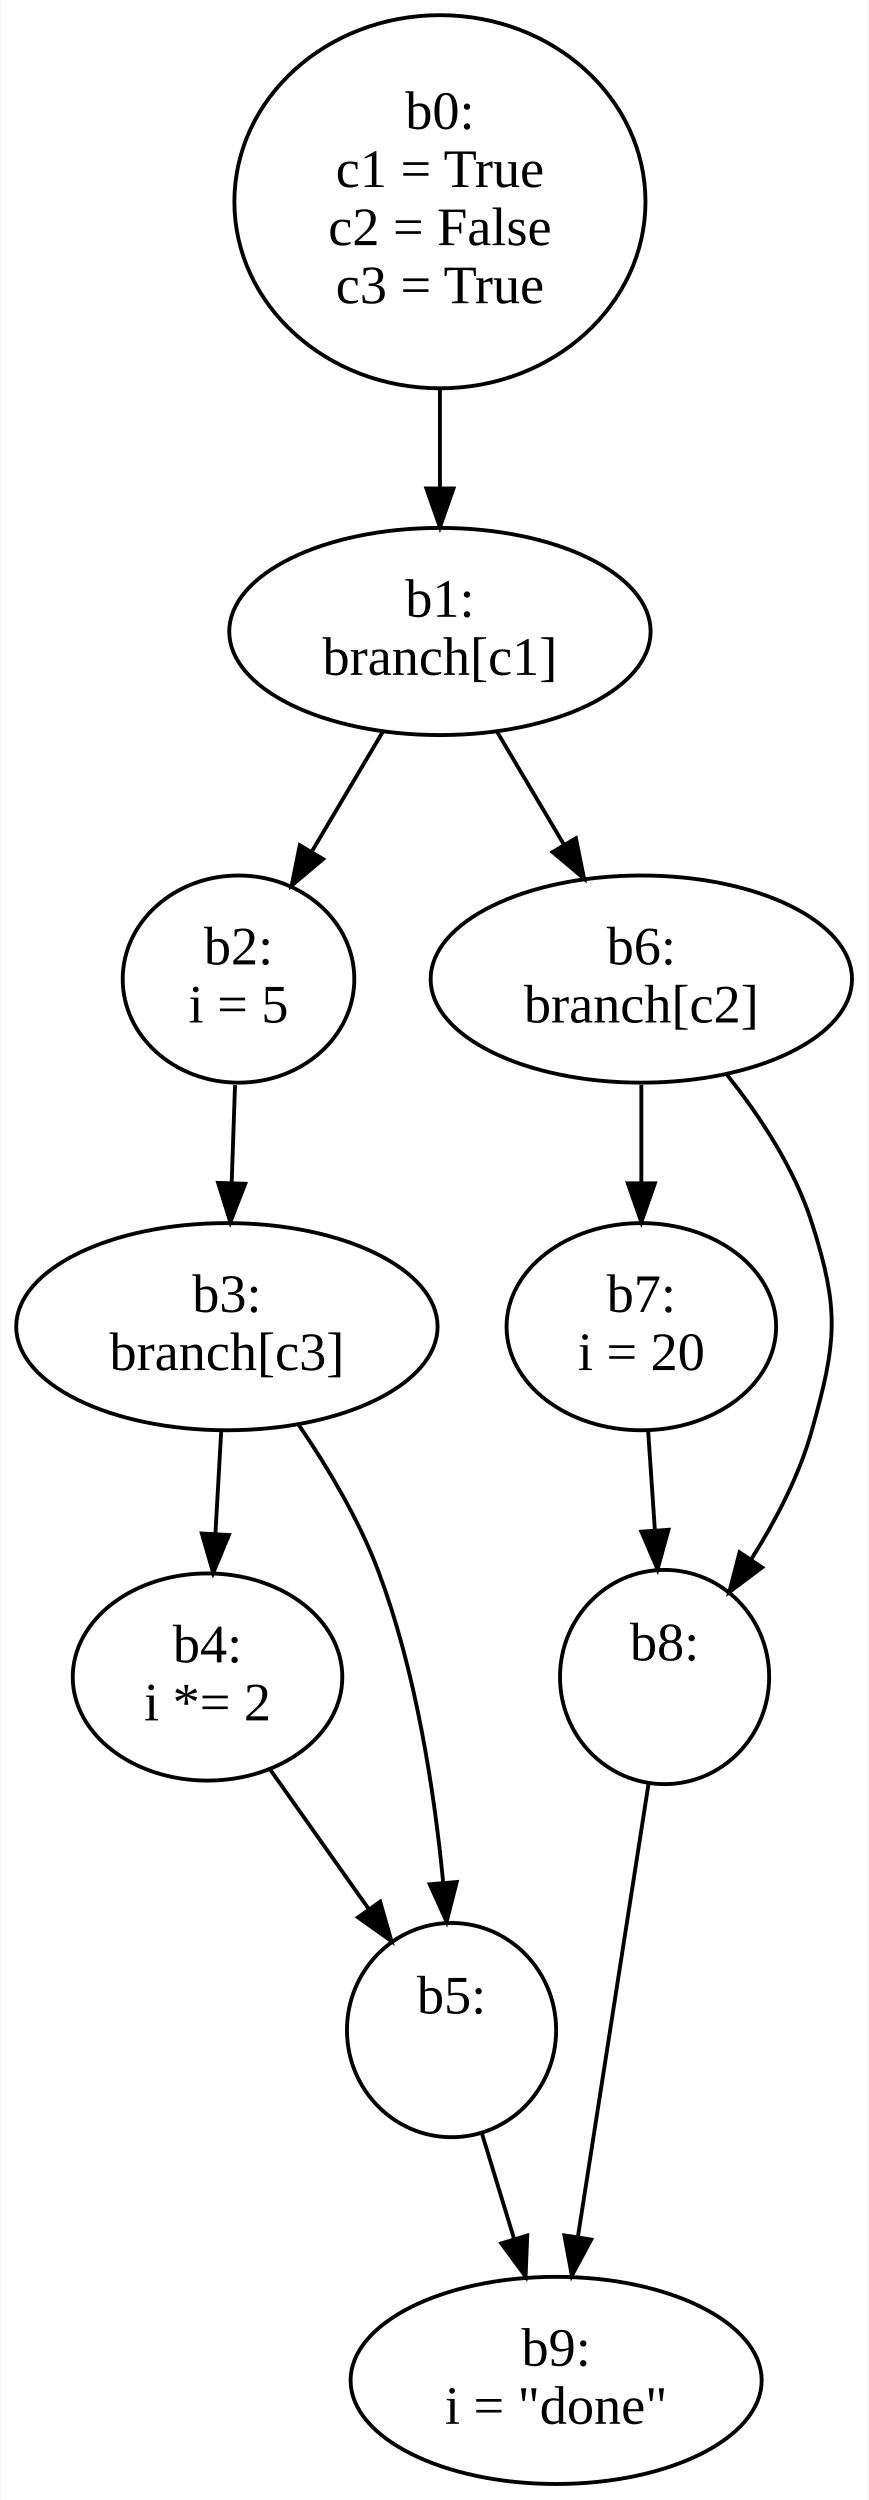
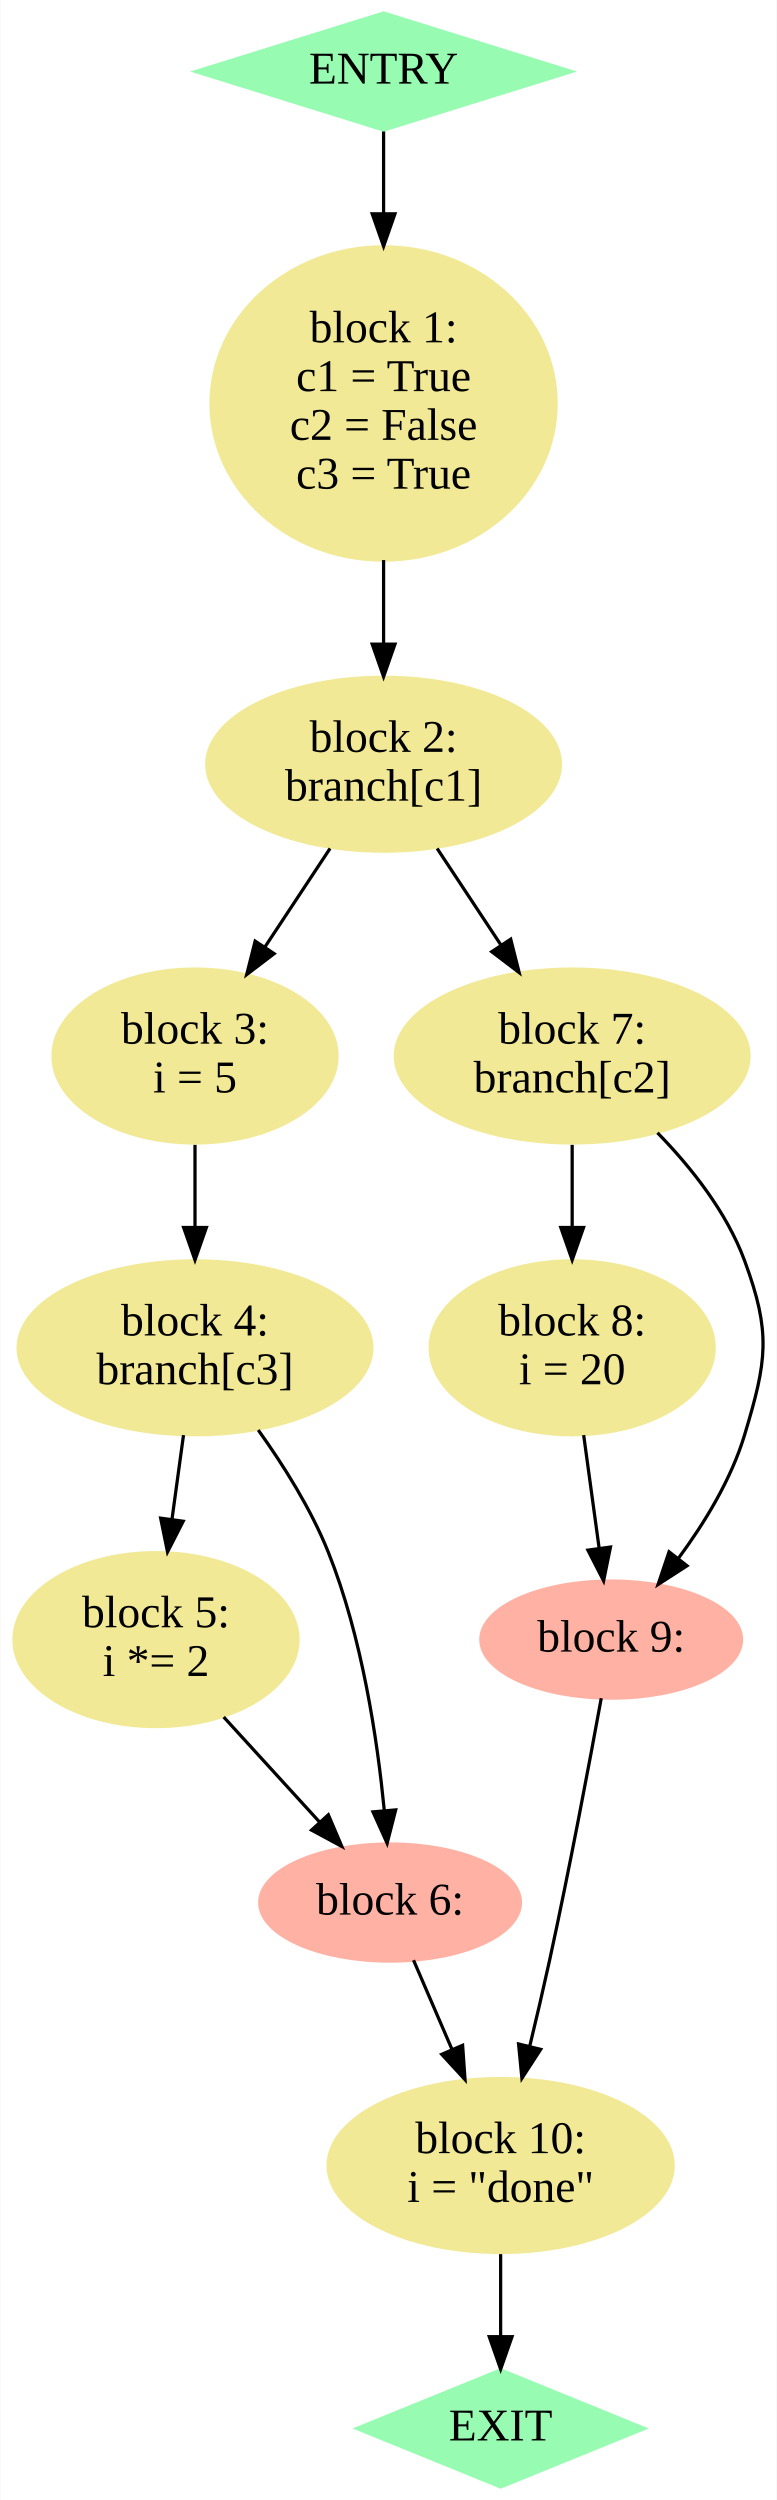
- <svg xmlns="http://www.w3.org/2000/svg" width="224pt" height="645pt" viewBox="0.00 0.00 223.89 645.44">
-   <g id="graph0" class="graph" transform="scale(1 1) rotate(0) translate(4 641.436)">
-     <polygon fill="white" stroke="none" points="-4,4 -4,-641.436 219.894,-641.436 219.894,4 -4,4" />
+ <svg xmlns="http://www.w3.org/2000/svg" width="239pt" height="769pt" viewBox="0.00 0.00 238.70 768.87">
+   <g id="graph0" class="graph" transform="scale(1 1) rotate(0) translate(4 764.867)">
+     <polygon fill="white" stroke="none" points="-4,4 -4,-764.867 234.705,-764.867 234.705,4 -4,4" />
    <g id="node1" class="node">
-       <ellipse fill="none" stroke="black" cx="109.447" cy="-589.352" rx="53.066" ry="48.167" />
-       <text text-anchor="middle" x="109.447" y="-608.152" font-family="Times New Roman,serif" font-size="14.00">b0:</text>
-       <text text-anchor="middle" x="109.447" y="-593.152" font-family="Times New Roman,serif" font-size="14.00">c1 = True</text>
-       <text text-anchor="middle" x="109.447" y="-578.152" font-family="Times New Roman,serif" font-size="14.00">c2 = False</text>
-       <text text-anchor="middle" x="109.447" y="-563.152" font-family="Times New Roman,serif" font-size="14.00">c3 = True</text>
+       <polygon fill="#97fcb2" stroke="#97fcb2" points="113.841,-760.867 56.027,-742.867 113.841,-724.867 171.655,-742.867 113.841,-760.867" />
+       <text text-anchor="middle" x="113.841" y="-739.167" font-family="Times New Roman,serif" font-size="14.00">ENTRY</text>
    </g>
    <g id="node2" class="node">
-       <ellipse fill="none" stroke="black" cx="109.447" cy="-478.399" rx="54.395" ry="26.741" />
-       <text text-anchor="middle" x="109.447" y="-482.199" font-family="Times New Roman,serif" font-size="14.00">b1:</text>
-       <text text-anchor="middle" x="109.447" y="-467.199" font-family="Times New Roman,serif" font-size="14.00">branch[c1]</text>
+       <ellipse fill="#f2e996" stroke="#f2e996" cx="113.841" cy="-640.784" rx="53.066" ry="48.167" />
+       <text text-anchor="middle" x="113.841" y="-659.584" font-family="Times New Roman,serif" font-size="14.00">block 1:</text>
+       <text text-anchor="middle" x="113.841" y="-644.584" font-family="Times New Roman,serif" font-size="14.00">c1 = True</text>
+       <text text-anchor="middle" x="113.841" y="-629.584" font-family="Times New Roman,serif" font-size="14.00">c2 = False</text>
+       <text text-anchor="middle" x="113.841" y="-614.584" font-family="Times New Roman,serif" font-size="14.00">c3 = True</text>
    </g>
    <g id="edge1" class="edge">
-       <path fill="none" stroke="black" d="M109.447,-541.198C109.447,-532.544 109.447,-523.639 109.447,-515.378" />
-       <polygon fill="black" stroke="black" points="112.947,-515.326 109.447,-505.326 105.947,-515.326 112.947,-515.326" />
+       <path fill="none" stroke="black" d="M113.841,-724.434C113.841,-717.195 113.841,-708.344 113.841,-699.156" />
+       <polygon fill="black" stroke="black" points="117.341,-699.114 113.841,-689.114 110.341,-699.114 117.341,-699.114" />
    </g>
    <g id="node3" class="node">
-       <ellipse fill="none" stroke="black" cx="57.447" cy="-388.659" rx="29.898" ry="26.741" />
-       <text text-anchor="middle" x="57.447" y="-392.459" font-family="Times New Roman,serif" font-size="14.00">b2:</text>
-       <text text-anchor="middle" x="57.447" y="-377.459" font-family="Times New Roman,serif" font-size="14.00">i = 5</text>
+       <ellipse fill="#f2e996" stroke="#f2e996" cx="113.841" cy="-529.831" rx="54.395" ry="26.741" />
+       <text text-anchor="middle" x="113.841" y="-533.631" font-family="Times New Roman,serif" font-size="14.00">block 2:</text>
+       <text text-anchor="middle" x="113.841" y="-518.631" font-family="Times New Roman,serif" font-size="14.00">branch[c1]</text>
    </g>
    <g id="edge2" class="edge">
-       <path fill="none" stroke="black" d="M94.685,-452.491C88.972,-442.851 82.363,-431.699 76.312,-421.49" />
-       <polygon fill="black" stroke="black" points="79.285,-419.641 71.175,-412.823 73.263,-423.21 79.285,-419.641" />
+       <path fill="none" stroke="black" d="M113.841,-592.629C113.841,-583.975 113.841,-575.071 113.841,-566.81" />
+       <polygon fill="black" stroke="black" points="117.341,-566.758 113.841,-556.758 110.341,-566.758 117.341,-566.758" />
+     </g>
+     <g id="node4" class="node">
+       <ellipse fill="#f2e996" stroke="#f2e996" cx="55.841" cy="-440.09" rx="43.682" ry="26.741" />
+       <text text-anchor="middle" x="55.841" y="-443.89" font-family="Times New Roman,serif" font-size="14.00">block 3:</text>
+       <text text-anchor="middle" x="55.841" y="-428.89" font-family="Times New Roman,serif" font-size="14.00">i = 5</text>
+     </g>
+     <g id="edge3" class="edge">
+       <path fill="none" stroke="black" d="M97.375,-503.922C91.159,-494.518 83.99,-483.674 77.377,-473.67" />
+       <polygon fill="black" stroke="black" points="80.181,-471.565 71.747,-465.153 74.342,-475.425 80.181,-471.565" />
+     </g>
+     <g id="node8" class="node">
+       <ellipse fill="#f2e996" stroke="#f2e996" cx="171.841" cy="-440.09" rx="54.395" ry="26.741" />
+       <text text-anchor="middle" x="171.841" y="-443.89" font-family="Times New Roman,serif" font-size="14.00">block 7:</text>
+       <text text-anchor="middle" x="171.841" y="-428.89" font-family="Times New Roman,serif" font-size="14.00">branch[c2]</text>
+     </g>
+     <g id="edge4" class="edge">
+       <path fill="none" stroke="black" d="M130.306,-503.922C136.419,-494.675 143.452,-484.035 149.973,-474.171" />
+       <polygon fill="black" stroke="black" points="152.94,-476.029 155.535,-465.757 147.101,-472.169 152.94,-476.029" />
+     </g>
+     <g id="node5" class="node">
+       <ellipse fill="#f2e996" stroke="#f2e996" cx="55.841" cy="-350.35" rx="54.395" ry="26.741" />
+       <text text-anchor="middle" x="55.841" y="-354.15" font-family="Times New Roman,serif" font-size="14.00">block 4:</text>
+       <text text-anchor="middle" x="55.841" y="-339.15" font-family="Times New Roman,serif" font-size="14.00">branch[c3]</text>
+     </g>
+     <g id="edge5" class="edge">
+       <path fill="none" stroke="black" d="M55.841,-412.765C55.841,-404.799 55.841,-395.908 55.841,-387.419" />
+       <polygon fill="black" stroke="black" points="59.341,-387.354 55.841,-377.354 52.341,-387.354 59.341,-387.354" />
+     </g>
+     <g id="node6" class="node">
+       <ellipse fill="#f2e996" stroke="#f2e996" cx="43.841" cy="-260.61" rx="43.682" ry="26.741" />
+       <text text-anchor="middle" x="43.841" y="-264.41" font-family="Times New Roman,serif" font-size="14.00">block 5:</text>
+       <text text-anchor="middle" x="43.841" y="-249.41" font-family="Times New Roman,serif" font-size="14.00">i *= 2</text>
+     </g>
+     <g id="edge6" class="edge">
+       <path fill="none" stroke="black" d="M52.305,-323.5C51.192,-315.362 49.942,-306.222 48.751,-297.515" />
+       <polygon fill="black" stroke="black" points="52.215,-297.012 47.392,-287.579 45.28,-297.961 52.215,-297.012" />
    </g>
    <g id="node7" class="node">
-       <ellipse fill="none" stroke="black" cx="161.447" cy="-388.659" rx="54.395" ry="26.741" />
-       <text text-anchor="middle" x="161.447" y="-392.459" font-family="Times New Roman,serif" font-size="14.00">b6:</text>
-       <text text-anchor="middle" x="161.447" y="-377.459" font-family="Times New Roman,serif" font-size="14.00">branch[c2]</text>
-     </g>
-     <g id="edge3" class="edge">
-       <path fill="none" stroke="black" d="M124.209,-452.491C129.589,-443.414 135.763,-432.997 141.517,-423.288" />
-       <polygon fill="black" stroke="black" points="144.561,-425.016 146.648,-414.629 138.539,-421.448 144.561,-425.016" />
-     </g>
-     <g id="node4" class="node">
-       <ellipse fill="none" stroke="black" cx="54.447" cy="-298.919" rx="54.395" ry="26.741" />
-       <text text-anchor="middle" x="54.447" y="-302.719" font-family="Times New Roman,serif" font-size="14.00">b3:</text>
-       <text text-anchor="middle" x="54.447" y="-287.719" font-family="Times New Roman,serif" font-size="14.00">branch[c3]</text>
-     </g>
-     <g id="edge4" class="edge">
-       <path fill="none" stroke="black" d="M56.547,-361.334C56.275,-353.367 55.971,-344.476 55.681,-335.988" />
-       <polygon fill="black" stroke="black" points="59.176,-335.797 55.336,-325.923 52.18,-336.037 59.176,-335.797" />
-     </g>
-     <g id="node5" class="node">
-       <ellipse fill="none" stroke="black" cx="49.447" cy="-208.472" rx="34.797" ry="26.741" />
-       <text text-anchor="middle" x="49.447" y="-212.272" font-family="Times New Roman,serif" font-size="14.00">b4:</text>
-       <text text-anchor="middle" x="49.447" y="-197.272" font-family="Times New Roman,serif" font-size="14.00">i *= 2</text>
-     </g>
-     <g id="edge5" class="edge">
-       <path fill="none" stroke="black" d="M52.974,-271.86C52.506,-263.583 51.98,-254.278 51.48,-245.431" />
-       <polygon fill="black" stroke="black" points="54.969,-245.131 50.91,-235.344 47.98,-245.526 54.969,-245.131" />
-     </g>
-     <g id="node6" class="node">
-       <ellipse fill="none" stroke="black" cx="112.447" cy="-117.317" rx="27" ry="27.654" />
-       <text text-anchor="middle" x="112.447" y="-121.617" font-family="Times New Roman,serif" font-size="14.00">b5:</text>
-     </g>
-     <g id="edge6" class="edge">
-       <path fill="none" stroke="black" d="M73.015,-273.547C80.472,-262.616 88.466,-249.233 93.447,-236.049 103.263,-210.067 108.009,-178.987 110.303,-155.286" />
-       <polygon fill="black" stroke="black" points="113.793,-155.554 111.169,-145.289 106.819,-154.95 113.793,-155.554" />
+       <ellipse fill="#ffb1a3" stroke="#ffb1a3" cx="115.841" cy="-179.74" rx="40.094" ry="18" />
+       <text text-anchor="middle" x="115.841" y="-176.04" font-family="Times New Roman,serif" font-size="14.00">block 6:</text>
    </g>
    <g id="edge7" class="edge">
-       <path fill="none" stroke="black" d="M65.671,-184.512C73.416,-173.552 82.787,-160.291 91.101,-148.525" />
-       <polygon fill="black" stroke="black" points="94.017,-150.463 96.93,-140.277 88.3,-146.424 94.017,-150.463" />
+       <path fill="none" stroke="black" d="M75.286,-325.069C83.112,-314.155 91.526,-300.759 96.841,-287.48 107.178,-261.65 111.913,-230.063 114.068,-207.978" />
+       <polygon fill="black" stroke="black" points="117.559,-208.231 114.932,-197.967 110.585,-207.629 117.559,-208.231" />
+     </g>
+     <g id="edge8" class="edge">
+       <path fill="none" stroke="black" d="M64.666,-236.798C73.933,-226.647 84.842,-214.697 94.201,-204.444" />
+       <polygon fill="black" stroke="black" points="96.847,-206.738 101.004,-196.992 91.677,-202.018 96.847,-206.738" />
+     </g>
+     <g id="node11" class="node">
+       <ellipse fill="#f2e996" stroke="#f2e996" cx="149.841" cy="-98.87" rx="53.066" ry="26.741" />
+       <text text-anchor="middle" x="149.841" y="-102.67" font-family="Times New Roman,serif" font-size="14.00">block 10:</text>
+       <text text-anchor="middle" x="149.841" y="-87.67" font-family="Times New Roman,serif" font-size="14.00">i = "done"</text>
+     </g>
+     <g id="edge9" class="edge">
+       <path fill="none" stroke="black" d="M123.051,-162.014C126.501,-154.01 130.768,-144.114 134.874,-134.589" />
+       <polygon fill="black" stroke="black" points="138.145,-135.841 138.89,-125.273 131.717,-133.07 138.145,-135.841" />
+     </g>
+     <g id="node9" class="node">
+       <ellipse fill="#f2e996" stroke="#f2e996" cx="171.841" cy="-350.35" rx="43.682" ry="26.741" />
+       <text text-anchor="middle" x="171.841" y="-354.15" font-family="Times New Roman,serif" font-size="14.00">block 8:</text>
+       <text text-anchor="middle" x="171.841" y="-339.15" font-family="Times New Roman,serif" font-size="14.00">i = 20</text>
+     </g>
+     <g id="edge10" class="edge">
+       <path fill="none" stroke="black" d="M171.841,-412.765C171.841,-404.799 171.841,-395.908 171.841,-387.419" />
+       <polygon fill="black" stroke="black" points="175.341,-387.354 171.841,-377.354 168.341,-387.354 175.341,-387.354" />
    </g>
    <g id="node10" class="node">
-       <ellipse fill="none" stroke="black" cx="139.447" cy="-26.87" rx="53.066" ry="26.741" />
-       <text text-anchor="middle" x="139.447" y="-30.67" font-family="Times New Roman,serif" font-size="14.00">b9:</text>
-       <text text-anchor="middle" x="139.447" y="-15.67" font-family="Times New Roman,serif" font-size="14.00">i = "done"</text>
-     </g>
-     <g id="edge8" class="edge">
-       <path fill="none" stroke="black" d="M120.257,-90.735C122.864,-82.192 125.819,-72.514 128.615,-63.356" />
-       <polygon fill="black" stroke="black" points="131.989,-64.288 131.562,-53.702 125.294,-62.244 131.989,-64.288" />
-     </g>
-     <g id="node8" class="node">
-       <ellipse fill="none" stroke="black" cx="161.447" cy="-298.919" rx="34.797" ry="26.741" />
-       <text text-anchor="middle" x="161.447" y="-302.719" font-family="Times New Roman,serif" font-size="14.00">b7:</text>
-       <text text-anchor="middle" x="161.447" y="-287.719" font-family="Times New Roman,serif" font-size="14.00">i = 20</text>
-     </g>
-     <g id="edge9" class="edge">
-       <path fill="none" stroke="black" d="M161.447,-361.334C161.447,-353.367 161.447,-344.476 161.447,-335.988" />
-       <polygon fill="black" stroke="black" points="164.947,-335.923 161.447,-325.923 157.947,-335.923 164.947,-335.923" />
-     </g>
-     <g id="node9" class="node">
-       <ellipse fill="none" stroke="black" cx="167.447" cy="-208.472" rx="27" ry="27.654" />
-       <text text-anchor="middle" x="167.447" y="-212.772" font-family="Times New Roman,serif" font-size="14.00">b8:</text>
-     </g>
-     <g id="edge10" class="edge">
-       <path fill="none" stroke="black" d="M183.521,-364.011C192.133,-353.209 200.997,-339.726 205.447,-325.789 212.713,-303.036 211.884,-295.05 205.447,-272.049 202.189,-260.404 196.104,-248.773 189.744,-238.753" />
-       <polygon fill="black" stroke="black" points="192.623,-236.761 184.148,-230.402 186.808,-240.657 192.623,-236.761" />
+       <ellipse fill="#ffb1a3" stroke="#ffb1a3" cx="183.841" cy="-260.61" rx="40.094" ry="18" />
+       <text text-anchor="middle" x="183.841" y="-256.91" font-family="Times New Roman,serif" font-size="14.00">block 9:</text>
    </g>
    <g id="edge11" class="edge">
-       <path fill="none" stroke="black" d="M163.215,-271.86C163.756,-263.89 164.361,-254.968 164.941,-246.418" />
-       <polygon fill="black" stroke="black" points="168.445,-246.478 165.63,-236.264 161.461,-246.004 168.445,-246.478" />
+       <path fill="none" stroke="black" d="M198.069,-416.488C208.516,-405.778 219.347,-392.078 224.841,-377.22 233.124,-354.818 231.73,-346.349 224.841,-323.48 220.734,-309.851 212.538,-296.463 204.545,-285.647" />
+       <polygon fill="black" stroke="black" points="207.163,-283.312 198.261,-277.568 201.638,-287.61 207.163,-283.312" />
    </g>
    <g id="edge12" class="edge">
-       <path fill="none" stroke="black" d="M163.316,-180.971C158.491,-150.021 150.483,-98.66 145.089,-64.056" />
-       <polygon fill="black" stroke="black" points="148.503,-63.237 143.505,-53.896 141.587,-64.316 148.503,-63.237" />
+       <path fill="none" stroke="black" d="M175.376,-323.5C176.875,-312.544 178.621,-299.774 180.137,-288.688" />
+       <polygon fill="black" stroke="black" points="183.617,-289.072 181.505,-278.69 176.682,-288.123 183.617,-289.072" />
+     </g>
+     <g id="edge13" class="edge">
+       <path fill="none" stroke="black" d="M180.782,-242.588C177.21,-223.025 171.002,-189.981 164.841,-161.74 162.978,-153.203 160.835,-144.037 158.763,-135.446" />
+       <polygon fill="black" stroke="black" points="162.155,-134.582 156.384,-125.697 155.354,-136.242 162.155,-134.582" />
+     </g>
+     <g id="node12" class="node">
+       <polygon fill="#97fcb2" stroke="#97fcb2" points="149.841,-36 105.601,-18 149.841,-3.55271e-015 194.08,-18 149.841,-36" />
+       <text text-anchor="middle" x="149.841" y="-14.3" font-family="Times New Roman,serif" font-size="14.00">EXIT</text>
+     </g>
+     <g id="edge14" class="edge">
+       <path fill="none" stroke="black" d="M149.841,-71.608C149.841,-63.506 149.841,-54.568 149.841,-46.392" />
+       <polygon fill="black" stroke="black" points="153.341,-46.22 149.841,-36.22 146.341,-46.22 153.341,-46.22" />
    </g>
  </g>
</svg>
